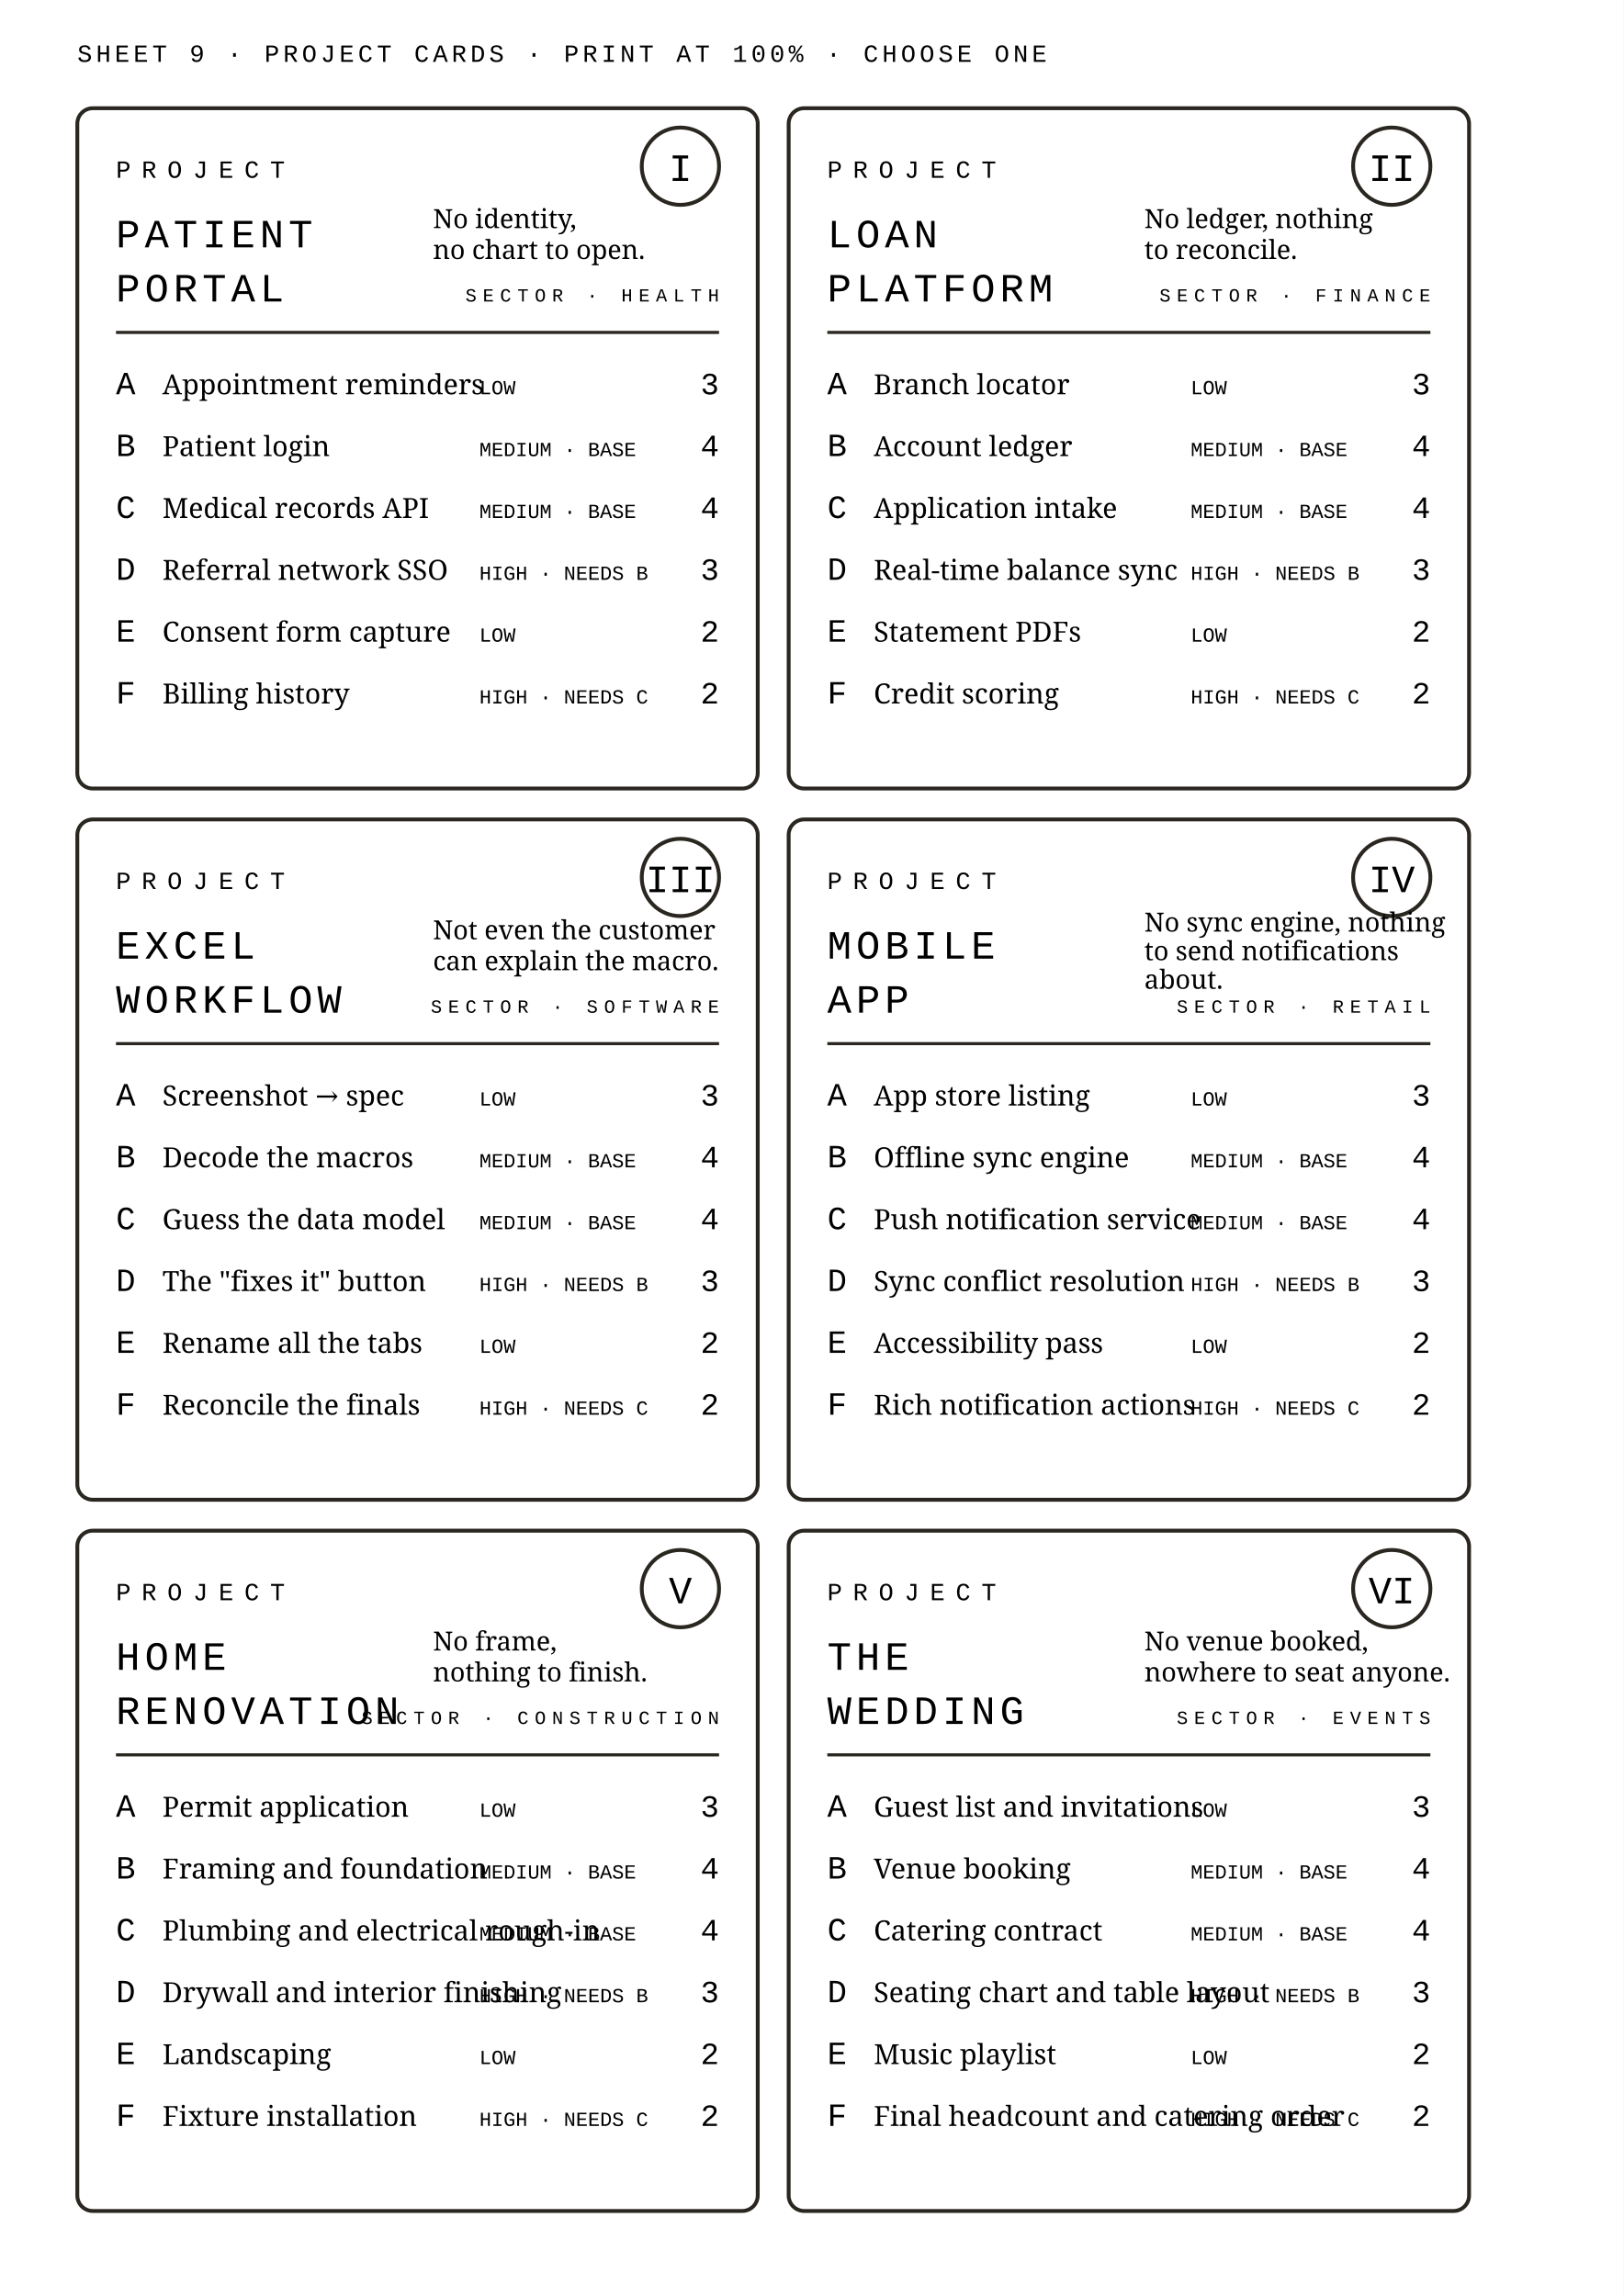
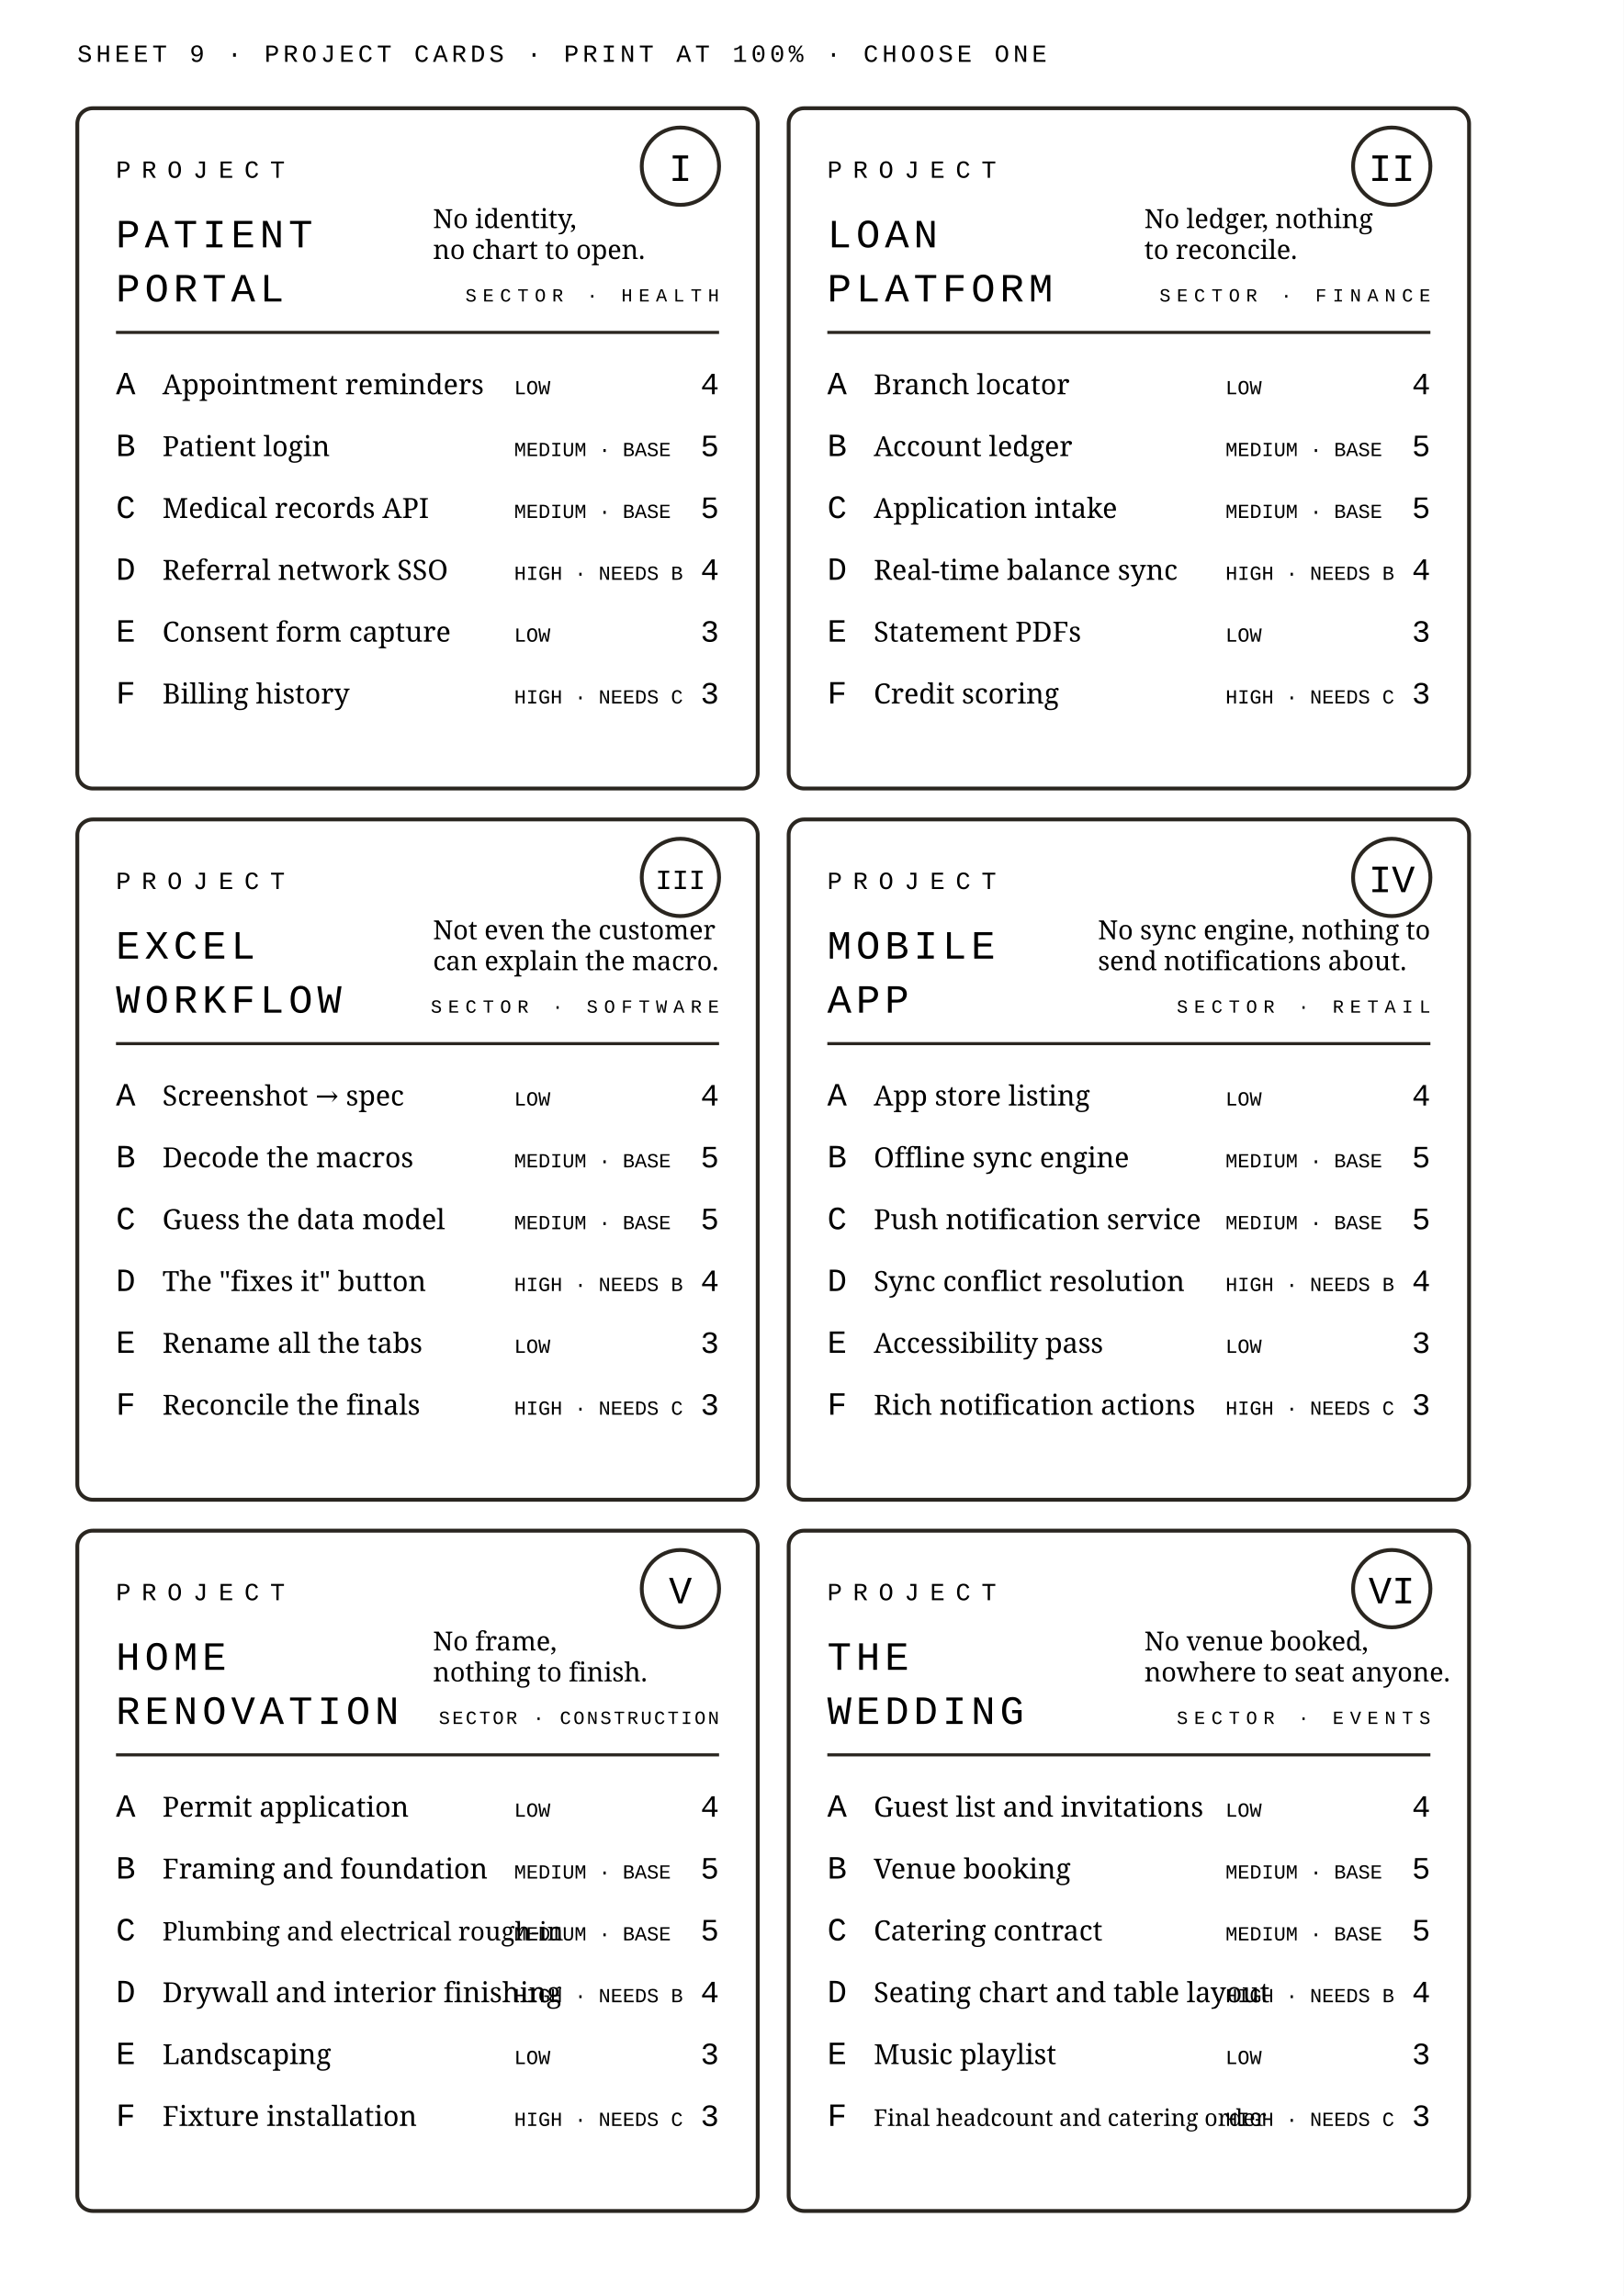
<svg xmlns="http://www.w3.org/2000/svg" width="210mm" height="297mm" viewBox="0 0 210 297">
  <style>
  .s { font-family:"EB Garamond",Garamond,Georgia,serif; fill:#000000; }
  .m { font-family:"IBM Plex Mono","Courier New",monospace; fill:#000000; }
  .c { fill:none; stroke:#2A2620; stroke-width:.5; }
  .h { stroke:#2A2620; stroke-width:.4; fill:none; }
  .q { fill:#000000; }
</style>
  <defs>
    <g id="frame">
      <rect width="88" height="88" rx="2" class="c" />
      <text x="5" y="9" class="m q" font-size="3.2" letter-spacing="1.4">PROJECT</text>
      <circle cx="78" cy="7.5" r="5" class="c" stroke-width=".6" />
      <line x1="5" y1="29" x2="83" y2="29" class="h" stroke-width=".7" />
    </g>
  </defs>
  <rect width="210" height="297" fill="#FFFFFF" />
  <text x="10" y="8" class="m" font-size="3.2" letter-spacing=".5">SHEET 9 · PROJECT CARDS · PRINT AT 100% · CHOOSE ONE</text>
  <g transform="translate(10,14)">
    <use href="#frame" />
    <text x="78" y="9.4" class="m" font-size="5" text-anchor="middle">I</text>
    <text x="5" y="18" class="m" font-size="5.2" letter-spacing=".6">PATIENT</text>
    <text x="5" y="25" class="m" font-size="5.2" letter-spacing=".6">PORTAL</text>
    <text x="83" y="25" class="m q" font-size="2.4" text-anchor="end" letter-spacing=".8">SECTOR · HEALTH</text>
    <text x="46" y="15.5" class="s" font-size="3.4">No identity,</text>
    <text x="46" y="19.5" class="s" font-size="3.4">no chart to open.</text>
    <text x="5" y="37" class="m" font-size="4.2">A</text>
    <text x="11" y="37" class="s" font-size="3.6">Appointment reminders</text>
-     <text x="52" y="37" class="m q" font-size="2.6">LOW</text>
-     <text x="83" y="37" class="m" font-size="4" text-anchor="end">3</text>
+     <text x="56.5" y="37" class="m q" font-size="2.6">LOW</text>
+     <text x="83" y="37" class="m" font-size="4" text-anchor="end">4</text>
    <text x="5" y="45" class="m" font-size="4.2">B</text>
    <text x="11" y="45" class="s" font-size="3.6">Patient login</text>
-     <text x="52" y="45" class="m q" font-size="2.6">MEDIUM · BASE</text>
-     <text x="83" y="45" class="m" font-size="4" text-anchor="end">4</text>
+     <text x="56.5" y="45" class="m q" font-size="2.6">MEDIUM · BASE</text>
+     <text x="83" y="45" class="m" font-size="4" text-anchor="end">5</text>
    <text x="5" y="53" class="m" font-size="4.2">C</text>
    <text x="11" y="53" class="s" font-size="3.6">Medical records API</text>
-     <text x="52" y="53" class="m q" font-size="2.6">MEDIUM · BASE</text>
-     <text x="83" y="53" class="m" font-size="4" text-anchor="end">4</text>
+     <text x="56.5" y="53" class="m q" font-size="2.6">MEDIUM · BASE</text>
+     <text x="83" y="53" class="m" font-size="4" text-anchor="end">5</text>
    <text x="5" y="61" class="m" font-size="4.2">D</text>
    <text x="11" y="61" class="s" font-size="3.6">Referral network SSO</text>
-     <text x="52" y="61" class="m" font-size="2.6">HIGH · NEEDS B</text>
-     <text x="83" y="61" class="m" font-size="4" text-anchor="end">3</text>
+     <text x="56.5" y="61" class="m" font-size="2.6">HIGH · NEEDS B</text>
+     <text x="83" y="61" class="m" font-size="4" text-anchor="end">4</text>
    <text x="5" y="69" class="m" font-size="4.2">E</text>
    <text x="11" y="69" class="s" font-size="3.6">Consent form capture</text>
-     <text x="52" y="69" class="m q" font-size="2.6">LOW</text>
-     <text x="83" y="69" class="m" font-size="4" text-anchor="end">2</text>
+     <text x="56.5" y="69" class="m q" font-size="2.6">LOW</text>
+     <text x="83" y="69" class="m" font-size="4" text-anchor="end">3</text>
    <text x="5" y="77" class="m" font-size="4.2">F</text>
    <text x="11" y="77" class="s" font-size="3.6">Billing history</text>
-     <text x="52" y="77" class="m" font-size="2.6">HIGH · NEEDS C</text>
-     <text x="83" y="77" class="m" font-size="4" text-anchor="end">2</text>
+     <text x="56.5" y="77" class="m" font-size="2.6">HIGH · NEEDS C</text>
+     <text x="83" y="77" class="m" font-size="4" text-anchor="end">3</text>
  </g>
  <g transform="translate(102,14)">
    <use href="#frame" />
    <text x="78" y="9.4" class="m" font-size="5" text-anchor="middle">II</text>
    <text x="5" y="18" class="m" font-size="5.2" letter-spacing=".6">LOAN</text>
    <text x="5" y="25" class="m" font-size="5.2" letter-spacing=".6">PLATFORM</text>
    <text x="83" y="25" class="m q" font-size="2.4" text-anchor="end" letter-spacing=".8">SECTOR · FINANCE</text>
    <text x="46" y="15.5" class="s" font-size="3.4">No ledger, nothing</text>
    <text x="46" y="19.5" class="s" font-size="3.4">to reconcile.</text>
    <text x="5" y="37" class="m" font-size="4.2">A</text>
    <text x="11" y="37" class="s" font-size="3.6">Branch locator</text>
-     <text x="52" y="37" class="m q" font-size="2.6">LOW</text>
-     <text x="83" y="37" class="m" font-size="4" text-anchor="end">3</text>
+     <text x="56.5" y="37" class="m q" font-size="2.6">LOW</text>
+     <text x="83" y="37" class="m" font-size="4" text-anchor="end">4</text>
    <text x="5" y="45" class="m" font-size="4.2">B</text>
    <text x="11" y="45" class="s" font-size="3.6">Account ledger</text>
-     <text x="52" y="45" class="m q" font-size="2.6">MEDIUM · BASE</text>
-     <text x="83" y="45" class="m" font-size="4" text-anchor="end">4</text>
+     <text x="56.5" y="45" class="m q" font-size="2.6">MEDIUM · BASE</text>
+     <text x="83" y="45" class="m" font-size="4" text-anchor="end">5</text>
    <text x="5" y="53" class="m" font-size="4.2">C</text>
    <text x="11" y="53" class="s" font-size="3.6">Application intake</text>
-     <text x="52" y="53" class="m q" font-size="2.6">MEDIUM · BASE</text>
-     <text x="83" y="53" class="m" font-size="4" text-anchor="end">4</text>
+     <text x="56.5" y="53" class="m q" font-size="2.6">MEDIUM · BASE</text>
+     <text x="83" y="53" class="m" font-size="4" text-anchor="end">5</text>
    <text x="5" y="61" class="m" font-size="4.2">D</text>
    <text x="11" y="61" class="s" font-size="3.6">Real-time balance sync</text>
-     <text x="52" y="61" class="m" font-size="2.6">HIGH · NEEDS B</text>
-     <text x="83" y="61" class="m" font-size="4" text-anchor="end">3</text>
+     <text x="56.5" y="61" class="m" font-size="2.6">HIGH · NEEDS B</text>
+     <text x="83" y="61" class="m" font-size="4" text-anchor="end">4</text>
    <text x="5" y="69" class="m" font-size="4.2">E</text>
    <text x="11" y="69" class="s" font-size="3.6">Statement PDFs</text>
-     <text x="52" y="69" class="m q" font-size="2.6">LOW</text>
-     <text x="83" y="69" class="m" font-size="4" text-anchor="end">2</text>
+     <text x="56.5" y="69" class="m q" font-size="2.6">LOW</text>
+     <text x="83" y="69" class="m" font-size="4" text-anchor="end">3</text>
    <text x="5" y="77" class="m" font-size="4.2">F</text>
    <text x="11" y="77" class="s" font-size="3.6">Credit scoring</text>
-     <text x="52" y="77" class="m" font-size="2.6">HIGH · NEEDS C</text>
-     <text x="83" y="77" class="m" font-size="4" text-anchor="end">2</text>
+     <text x="56.5" y="77" class="m" font-size="2.6">HIGH · NEEDS C</text>
+     <text x="83" y="77" class="m" font-size="4" text-anchor="end">3</text>
  </g>
  <g transform="translate(10,106)">
    <use href="#frame" />
-     <text x="78" y="9.4" class="m" font-size="5" text-anchor="middle">III</text>
+     <text x="78" y="9" class="m" font-size="3.6" text-anchor="middle">III</text>
    <text x="5" y="18" class="m" font-size="5.2" letter-spacing=".6">EXCEL</text>
    <text x="5" y="25" class="m" font-size="5.2" letter-spacing=".6">WORKFLOW</text>
    <text x="83" y="25" class="m q" font-size="2.4" text-anchor="end" letter-spacing=".8">SECTOR · SOFTWARE</text>
    <text x="46" y="15.5" class="s" font-size="3.4">Not even the customer</text>
    <text x="46" y="19.5" class="s" font-size="3.4">can explain the macro.</text>
    <text x="5" y="37" class="m" font-size="4.2">A</text>
    <text x="11" y="37" class="s" font-size="3.6">Screenshot → spec</text>
-     <text x="52" y="37" class="m q" font-size="2.6">LOW</text>
-     <text x="83" y="37" class="m" font-size="4" text-anchor="end">3</text>
+     <text x="56.5" y="37" class="m q" font-size="2.6">LOW</text>
+     <text x="83" y="37" class="m" font-size="4" text-anchor="end">4</text>
    <text x="5" y="45" class="m" font-size="4.2">B</text>
    <text x="11" y="45" class="s" font-size="3.6">Decode the macros</text>
-     <text x="52" y="45" class="m q" font-size="2.6">MEDIUM · BASE</text>
-     <text x="83" y="45" class="m" font-size="4" text-anchor="end">4</text>
+     <text x="56.5" y="45" class="m q" font-size="2.6">MEDIUM · BASE</text>
+     <text x="83" y="45" class="m" font-size="4" text-anchor="end">5</text>
    <text x="5" y="53" class="m" font-size="4.2">C</text>
    <text x="11" y="53" class="s" font-size="3.6">Guess the data model</text>
-     <text x="52" y="53" class="m q" font-size="2.6">MEDIUM · BASE</text>
-     <text x="83" y="53" class="m" font-size="4" text-anchor="end">4</text>
+     <text x="56.5" y="53" class="m q" font-size="2.6">MEDIUM · BASE</text>
+     <text x="83" y="53" class="m" font-size="4" text-anchor="end">5</text>
    <text x="5" y="61" class="m" font-size="4.2">D</text>
    <text x="11" y="61" class="s" font-size="3.6">The "fixes it" button</text>
-     <text x="52" y="61" class="m" font-size="2.6">HIGH · NEEDS B</text>
-     <text x="83" y="61" class="m" font-size="4" text-anchor="end">3</text>
+     <text x="56.5" y="61" class="m" font-size="2.6">HIGH · NEEDS B</text>
+     <text x="83" y="61" class="m" font-size="4" text-anchor="end">4</text>
    <text x="5" y="69" class="m" font-size="4.2">E</text>
    <text x="11" y="69" class="s" font-size="3.6">Rename all the tabs</text>
-     <text x="52" y="69" class="m q" font-size="2.6">LOW</text>
-     <text x="83" y="69" class="m" font-size="4" text-anchor="end">2</text>
+     <text x="56.5" y="69" class="m q" font-size="2.6">LOW</text>
+     <text x="83" y="69" class="m" font-size="4" text-anchor="end">3</text>
    <text x="5" y="77" class="m" font-size="4.2">F</text>
    <text x="11" y="77" class="s" font-size="3.6">Reconcile the finals</text>
-     <text x="52" y="77" class="m" font-size="2.6">HIGH · NEEDS C</text>
-     <text x="83" y="77" class="m" font-size="4" text-anchor="end">2</text>
+     <text x="56.5" y="77" class="m" font-size="2.6">HIGH · NEEDS C</text>
+     <text x="83" y="77" class="m" font-size="4" text-anchor="end">3</text>
  </g>
  <g transform="translate(102,106)">
    <use href="#frame" />
    <text x="78" y="9.4" class="m" font-size="5" text-anchor="middle">IV</text>
    <text x="5" y="18" class="m" font-size="5.2" letter-spacing=".6">MOBILE</text>
    <text x="5" y="25" class="m" font-size="5.2" letter-spacing=".6">APP</text>
    <text x="83" y="25" class="m q" font-size="2.4" text-anchor="end" letter-spacing=".8">SECTOR · RETAIL</text>
-     <text x="46" y="14.5" class="s" font-size="3.4">No sync engine, nothing</text>
-     <text x="46" y="18.2" class="s" font-size="3.4">to send notifications</text>
-     <text x="46" y="21.9" class="s" font-size="3.4">about.</text>
+     <text x="40" y="15.5" class="s" font-size="3.4">No sync engine, nothing to</text>
+     <text x="40" y="19.5" class="s" font-size="3.4">send notifications about.</text>
    <text x="5" y="37" class="m" font-size="4.2">A</text>
    <text x="11" y="37" class="s" font-size="3.6">App store listing</text>
-     <text x="52" y="37" class="m q" font-size="2.6">LOW</text>
-     <text x="83" y="37" class="m" font-size="4" text-anchor="end">3</text>
+     <text x="56.5" y="37" class="m q" font-size="2.6">LOW</text>
+     <text x="83" y="37" class="m" font-size="4" text-anchor="end">4</text>
    <text x="5" y="45" class="m" font-size="4.2">B</text>
    <text x="11" y="45" class="s" font-size="3.6">Offline sync engine</text>
-     <text x="52" y="45" class="m q" font-size="2.6">MEDIUM · BASE</text>
-     <text x="83" y="45" class="m" font-size="4" text-anchor="end">4</text>
+     <text x="56.5" y="45" class="m q" font-size="2.6">MEDIUM · BASE</text>
+     <text x="83" y="45" class="m" font-size="4" text-anchor="end">5</text>
    <text x="5" y="53" class="m" font-size="4.2">C</text>
    <text x="11" y="53" class="s" font-size="3.6">Push notification service</text>
-     <text x="52" y="53" class="m q" font-size="2.6">MEDIUM · BASE</text>
-     <text x="83" y="53" class="m" font-size="4" text-anchor="end">4</text>
+     <text x="56.5" y="53" class="m q" font-size="2.6">MEDIUM · BASE</text>
+     <text x="83" y="53" class="m" font-size="4" text-anchor="end">5</text>
    <text x="5" y="61" class="m" font-size="4.2">D</text>
    <text x="11" y="61" class="s" font-size="3.6">Sync conflict resolution</text>
-     <text x="52" y="61" class="m" font-size="2.6">HIGH · NEEDS B</text>
-     <text x="83" y="61" class="m" font-size="4" text-anchor="end">3</text>
+     <text x="56.5" y="61" class="m" font-size="2.6">HIGH · NEEDS B</text>
+     <text x="83" y="61" class="m" font-size="4" text-anchor="end">4</text>
    <text x="5" y="69" class="m" font-size="4.2">E</text>
    <text x="11" y="69" class="s" font-size="3.6">Accessibility pass</text>
-     <text x="52" y="69" class="m q" font-size="2.6">LOW</text>
-     <text x="83" y="69" class="m" font-size="4" text-anchor="end">2</text>
+     <text x="56.5" y="69" class="m q" font-size="2.6">LOW</text>
+     <text x="83" y="69" class="m" font-size="4" text-anchor="end">3</text>
    <text x="5" y="77" class="m" font-size="4.2">F</text>
    <text x="11" y="77" class="s" font-size="3.6">Rich notification actions</text>
-     <text x="52" y="77" class="m" font-size="2.6">HIGH · NEEDS C</text>
-     <text x="83" y="77" class="m" font-size="4" text-anchor="end">2</text>
+     <text x="56.5" y="77" class="m" font-size="2.6">HIGH · NEEDS C</text>
+     <text x="83" y="77" class="m" font-size="4" text-anchor="end">3</text>
  </g>
  <g transform="translate(10,198)">
    <use href="#frame" />
    <text x="78" y="9.4" class="m" font-size="5" text-anchor="middle">V</text>
    <text x="5" y="18" class="m" font-size="5.2" letter-spacing=".6">HOME</text>
    <text x="5" y="25" class="m" font-size="5.2" letter-spacing=".6">RENOVATION</text>
-     <text x="83" y="25" class="m q" font-size="2.4" text-anchor="end" letter-spacing=".8">SECTOR · CONSTRUCTION</text>
+     <text x="83" y="25" class="m q" font-size="2.4" text-anchor="end" letter-spacing=".3">SECTOR · CONSTRUCTION</text>
    <text x="46" y="15.5" class="s" font-size="3.4">No frame,</text>
    <text x="46" y="19.5" class="s" font-size="3.4">nothing to finish.</text>
    <text x="5" y="37" class="m" font-size="4.2">A</text>
    <text x="11" y="37" class="s" font-size="3.6">Permit application</text>
-     <text x="52" y="37" class="m q" font-size="2.6">LOW</text>
-     <text x="83" y="37" class="m" font-size="4" text-anchor="end">3</text>
+     <text x="56.5" y="37" class="m q" font-size="2.6">LOW</text>
+     <text x="83" y="37" class="m" font-size="4" text-anchor="end">4</text>
    <text x="5" y="45" class="m" font-size="4.2">B</text>
    <text x="11" y="45" class="s" font-size="3.6">Framing and foundation</text>
-     <text x="52" y="45" class="m q" font-size="2.6">MEDIUM · BASE</text>
-     <text x="83" y="45" class="m" font-size="4" text-anchor="end">4</text>
-     <text x="5" y="53" class="m" font-size="4.2">C</text>
-     <text x="11" y="53" class="s" font-size="3.6">Plumbing and electrical rough-in</text>
-     <text x="52" y="53" class="m q" font-size="2.6">MEDIUM · BASE</text>
-     <text x="83" y="53" class="m" font-size="4" text-anchor="end">4</text>
+     <text x="56.5" y="45" class="m q" font-size="2.6">MEDIUM · BASE</text>
+     <text x="83" y="45" class="m" font-size="4" text-anchor="end">5</text>
+     <text x="5" y="53" class="m" font-size="4.2">C</text>
+     <text x="11" y="53" class="s" font-size="3.3">Plumbing and electrical rough-in</text>
+     <text x="56.5" y="53" class="m q" font-size="2.6">MEDIUM · BASE</text>
+     <text x="83" y="53" class="m" font-size="4" text-anchor="end">5</text>
    <text x="5" y="61" class="m" font-size="4.2">D</text>
    <text x="11" y="61" class="s" font-size="3.6">Drywall and interior finishing</text>
-     <text x="52" y="61" class="m" font-size="2.6">HIGH · NEEDS B</text>
-     <text x="83" y="61" class="m" font-size="4" text-anchor="end">3</text>
+     <text x="56.5" y="61" class="m" font-size="2.6">HIGH · NEEDS B</text>
+     <text x="83" y="61" class="m" font-size="4" text-anchor="end">4</text>
    <text x="5" y="69" class="m" font-size="4.2">E</text>
    <text x="11" y="69" class="s" font-size="3.6">Landscaping</text>
-     <text x="52" y="69" class="m q" font-size="2.6">LOW</text>
-     <text x="83" y="69" class="m" font-size="4" text-anchor="end">2</text>
+     <text x="56.5" y="69" class="m q" font-size="2.6">LOW</text>
+     <text x="83" y="69" class="m" font-size="4" text-anchor="end">3</text>
    <text x="5" y="77" class="m" font-size="4.2">F</text>
    <text x="11" y="77" class="s" font-size="3.6">Fixture installation</text>
-     <text x="52" y="77" class="m" font-size="2.6">HIGH · NEEDS C</text>
-     <text x="83" y="77" class="m" font-size="4" text-anchor="end">2</text>
+     <text x="56.5" y="77" class="m" font-size="2.6">HIGH · NEEDS C</text>
+     <text x="83" y="77" class="m" font-size="4" text-anchor="end">3</text>
  </g>
  <g transform="translate(102,198)">
    <use href="#frame" />
    <text x="78" y="9.4" class="m" font-size="5" text-anchor="middle">VI</text>
    <text x="5" y="18" class="m" font-size="5.2" letter-spacing=".6">THE</text>
    <text x="5" y="25" class="m" font-size="5.2" letter-spacing=".6">WEDDING</text>
    <text x="83" y="25" class="m q" font-size="2.4" text-anchor="end" letter-spacing=".8">SECTOR · EVENTS</text>
    <text x="46" y="15.5" class="s" font-size="3.4">No venue booked,</text>
    <text x="46" y="19.5" class="s" font-size="3.4">nowhere to seat anyone.</text>
    <text x="5" y="37" class="m" font-size="4.2">A</text>
    <text x="11" y="37" class="s" font-size="3.6">Guest list and invitations</text>
-     <text x="52" y="37" class="m q" font-size="2.6">LOW</text>
-     <text x="83" y="37" class="m" font-size="4" text-anchor="end">3</text>
+     <text x="56.5" y="37" class="m q" font-size="2.6">LOW</text>
+     <text x="83" y="37" class="m" font-size="4" text-anchor="end">4</text>
    <text x="5" y="45" class="m" font-size="4.2">B</text>
    <text x="11" y="45" class="s" font-size="3.6">Venue booking</text>
-     <text x="52" y="45" class="m q" font-size="2.6">MEDIUM · BASE</text>
-     <text x="83" y="45" class="m" font-size="4" text-anchor="end">4</text>
+     <text x="56.5" y="45" class="m q" font-size="2.6">MEDIUM · BASE</text>
+     <text x="83" y="45" class="m" font-size="4" text-anchor="end">5</text>
    <text x="5" y="53" class="m" font-size="4.2">C</text>
    <text x="11" y="53" class="s" font-size="3.6">Catering contract</text>
-     <text x="52" y="53" class="m q" font-size="2.6">MEDIUM · BASE</text>
-     <text x="83" y="53" class="m" font-size="4" text-anchor="end">4</text>
+     <text x="56.5" y="53" class="m q" font-size="2.6">MEDIUM · BASE</text>
+     <text x="83" y="53" class="m" font-size="4" text-anchor="end">5</text>
    <text x="5" y="61" class="m" font-size="4.2">D</text>
    <text x="11" y="61" class="s" font-size="3.6">Seating chart and table layout</text>
-     <text x="52" y="61" class="m" font-size="2.6">HIGH · NEEDS B</text>
-     <text x="83" y="61" class="m" font-size="4" text-anchor="end">3</text>
+     <text x="56.5" y="61" class="m" font-size="2.6">HIGH · NEEDS B</text>
+     <text x="83" y="61" class="m" font-size="4" text-anchor="end">4</text>
    <text x="5" y="69" class="m" font-size="4.2">E</text>
    <text x="11" y="69" class="s" font-size="3.6">Music playlist</text>
-     <text x="52" y="69" class="m q" font-size="2.6">LOW</text>
-     <text x="83" y="69" class="m" font-size="4" text-anchor="end">2</text>
-     <text x="5" y="77" class="m" font-size="4.2">F</text>
-     <text x="11" y="77" class="s" font-size="3.6">Final headcount and catering order</text>
-     <text x="52" y="77" class="m" font-size="2.6">HIGH · NEEDS C</text>
-     <text x="83" y="77" class="m" font-size="4" text-anchor="end">2</text>
+     <text x="56.5" y="69" class="m q" font-size="2.6">LOW</text>
+     <text x="83" y="69" class="m" font-size="4" text-anchor="end">3</text>
+     <text x="5" y="77" class="m" font-size="4.2">F</text>
+     <text x="11" y="77" class="s" font-size="3">Final headcount and catering order</text>
+     <text x="56.5" y="77" class="m" font-size="2.6">HIGH · NEEDS C</text>
+     <text x="83" y="77" class="m" font-size="4" text-anchor="end">3</text>
  </g>
</svg>
